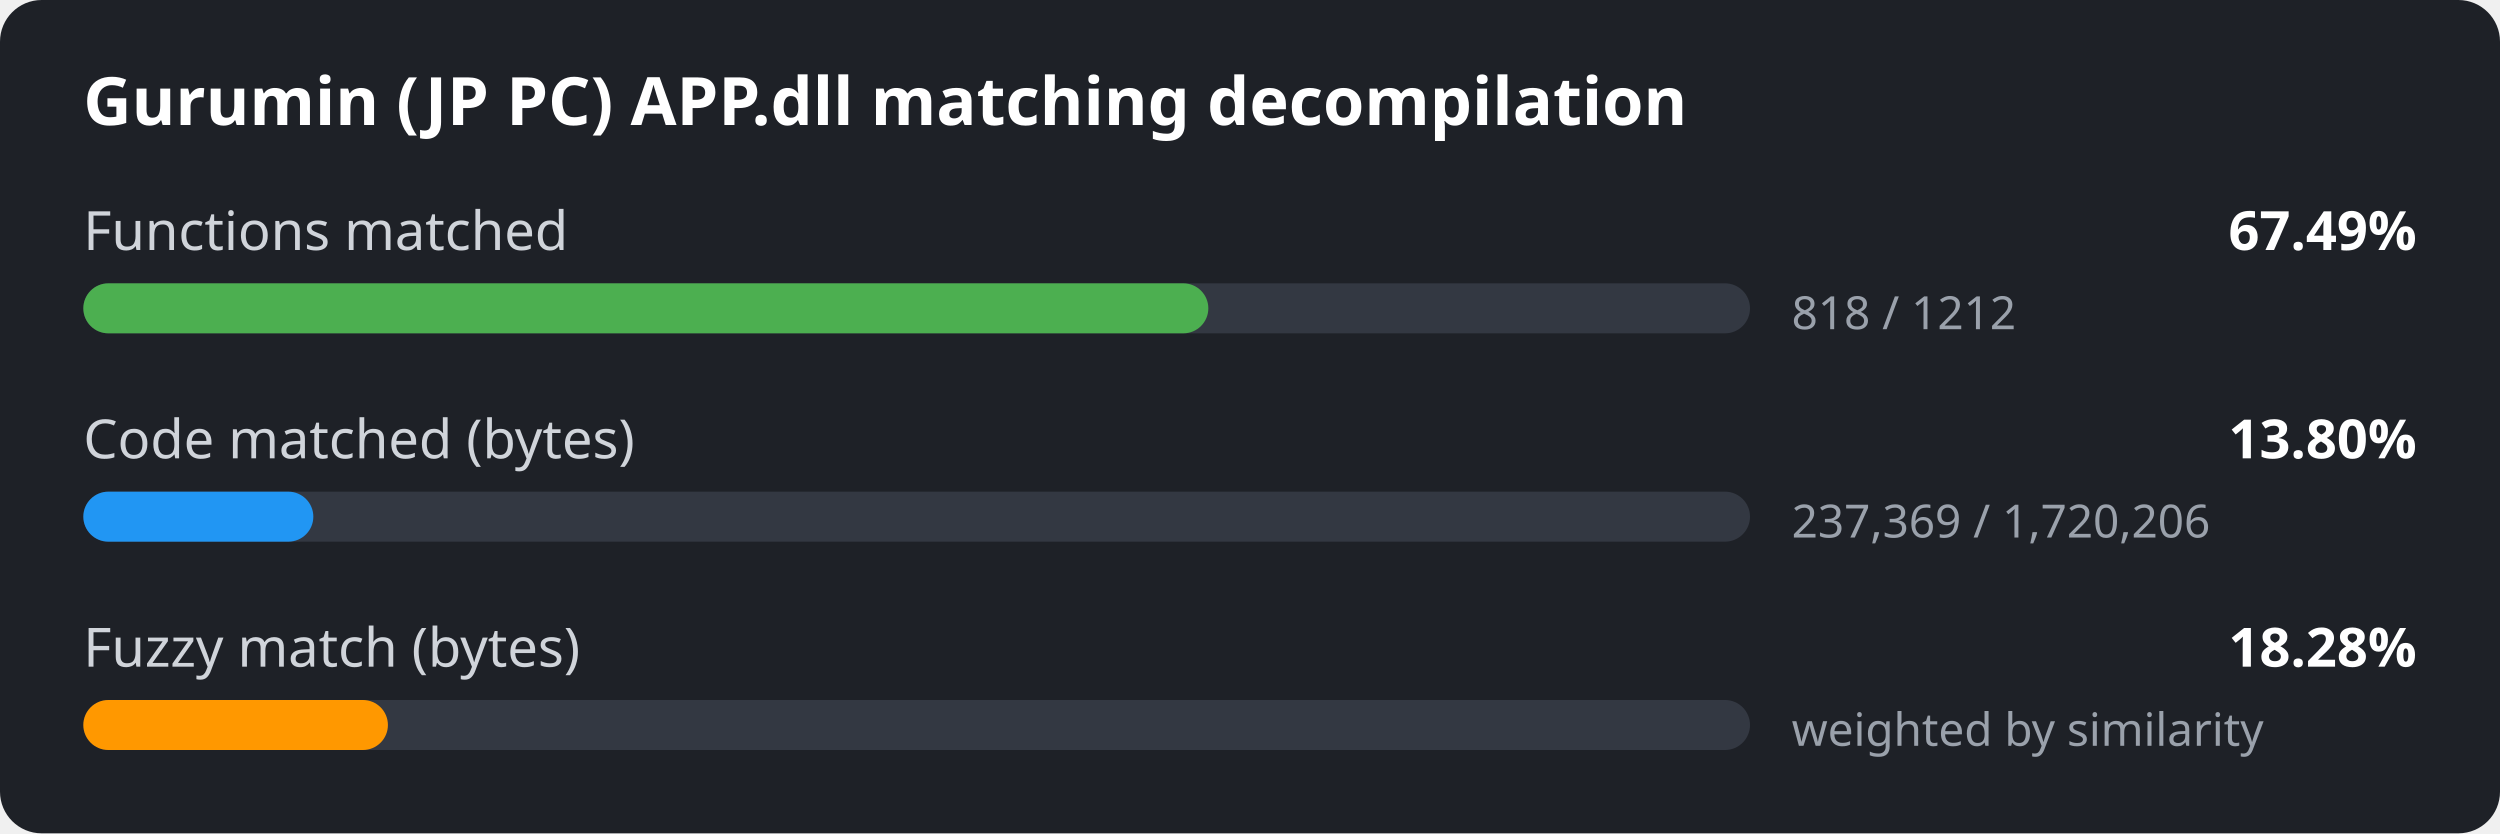
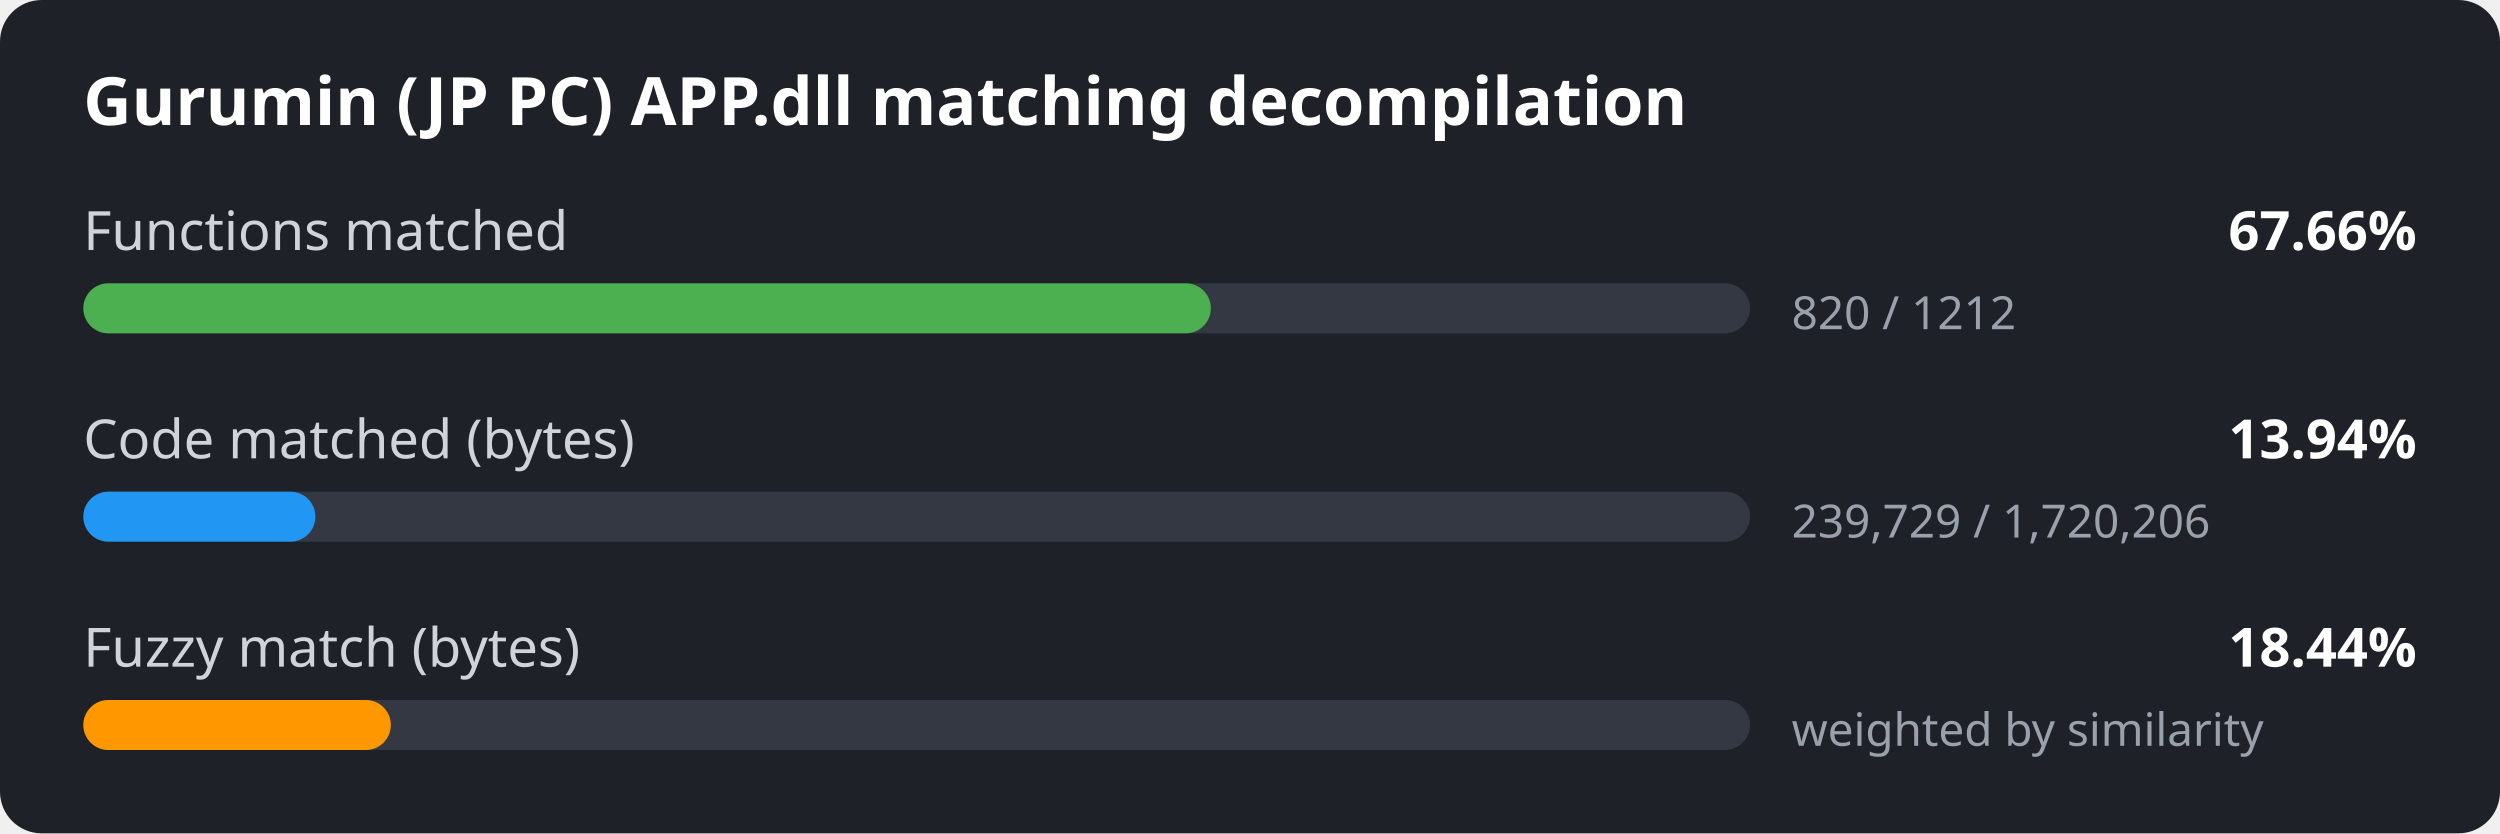
<svg xmlns="http://www.w3.org/2000/svg" width="600" height="200" viewBox="0 0 600 200">
  <style>
.bg { fill: #1e2127; }
.title { font: 600 16px sans-serif; fill: #ffffff; }
.label { font: 13px sans-serif; fill: #d0d4da; }
.value { font: 600 13px sans-serif; fill: #ffffff; }
.detail { font: 11px sans-serif; fill: #9aa1ab; }
.track { fill: #333842; }
</style>
  <rect width="600" height="200" rx="10" class="bg" />
  <text x="20" y="30" class="title">Gurumin (JP PC) APP.dll matching decompilation</text>
  <text x="20" y="60" class="label">Functions matched</text>
-   <text x="580" y="60" class="value" text-anchor="end">67.49%</text>
+   <text x="580" y="60" class="value" text-anchor="end">67.66%</text>
  <rect x="20" y="68" width="400" height="12" rx="6" class="track" />
-   <rect x="20" y="68" width="270.0" height="12" rx="6" fill="#4caf50" />
-   <text x="430" y="79" class="detail">818 / 1212</text>
+   <rect x="20" y="68" width="270.6" height="12" rx="6" fill="#4caf50" />
+   <text x="430" y="79" class="detail">820 / 1212</text>
  <text x="20" y="110" class="label">Code matched (bytes)</text>
-   <text x="580" y="110" class="value" text-anchor="end">13.80%</text>
+   <text x="580" y="110" class="value" text-anchor="end">13.94%</text>
  <rect x="20" y="118" width="400" height="12" rx="6" class="track" />
-   <rect x="20" y="118" width="55.2" height="12" rx="6" fill="#2196f3" />
-   <text x="430" y="129" class="detail">237,369 / 1,720,206</text>
+   <rect x="20" y="118" width="55.7" height="12" rx="6" fill="#2196f3" />
+   <text x="430" y="129" class="detail">239,729 / 1,720,206</text>
  <text x="20" y="160" class="label">Fuzzy match (bytes)</text>
-   <text x="580" y="160" class="value" text-anchor="end">18.28%</text>
+   <text x="580" y="160" class="value" text-anchor="end">18.44%</text>
  <rect x="20" y="168" width="400" height="12" rx="6" class="track" />
-   <rect x="20" y="168" width="73.1" height="12" rx="6" fill="#ff9800" />
+   <rect x="20" y="168" width="73.8" height="12" rx="6" fill="#ff9800" />
  <text x="430" y="179" class="detail">weighted by similarity</text>
</svg>
